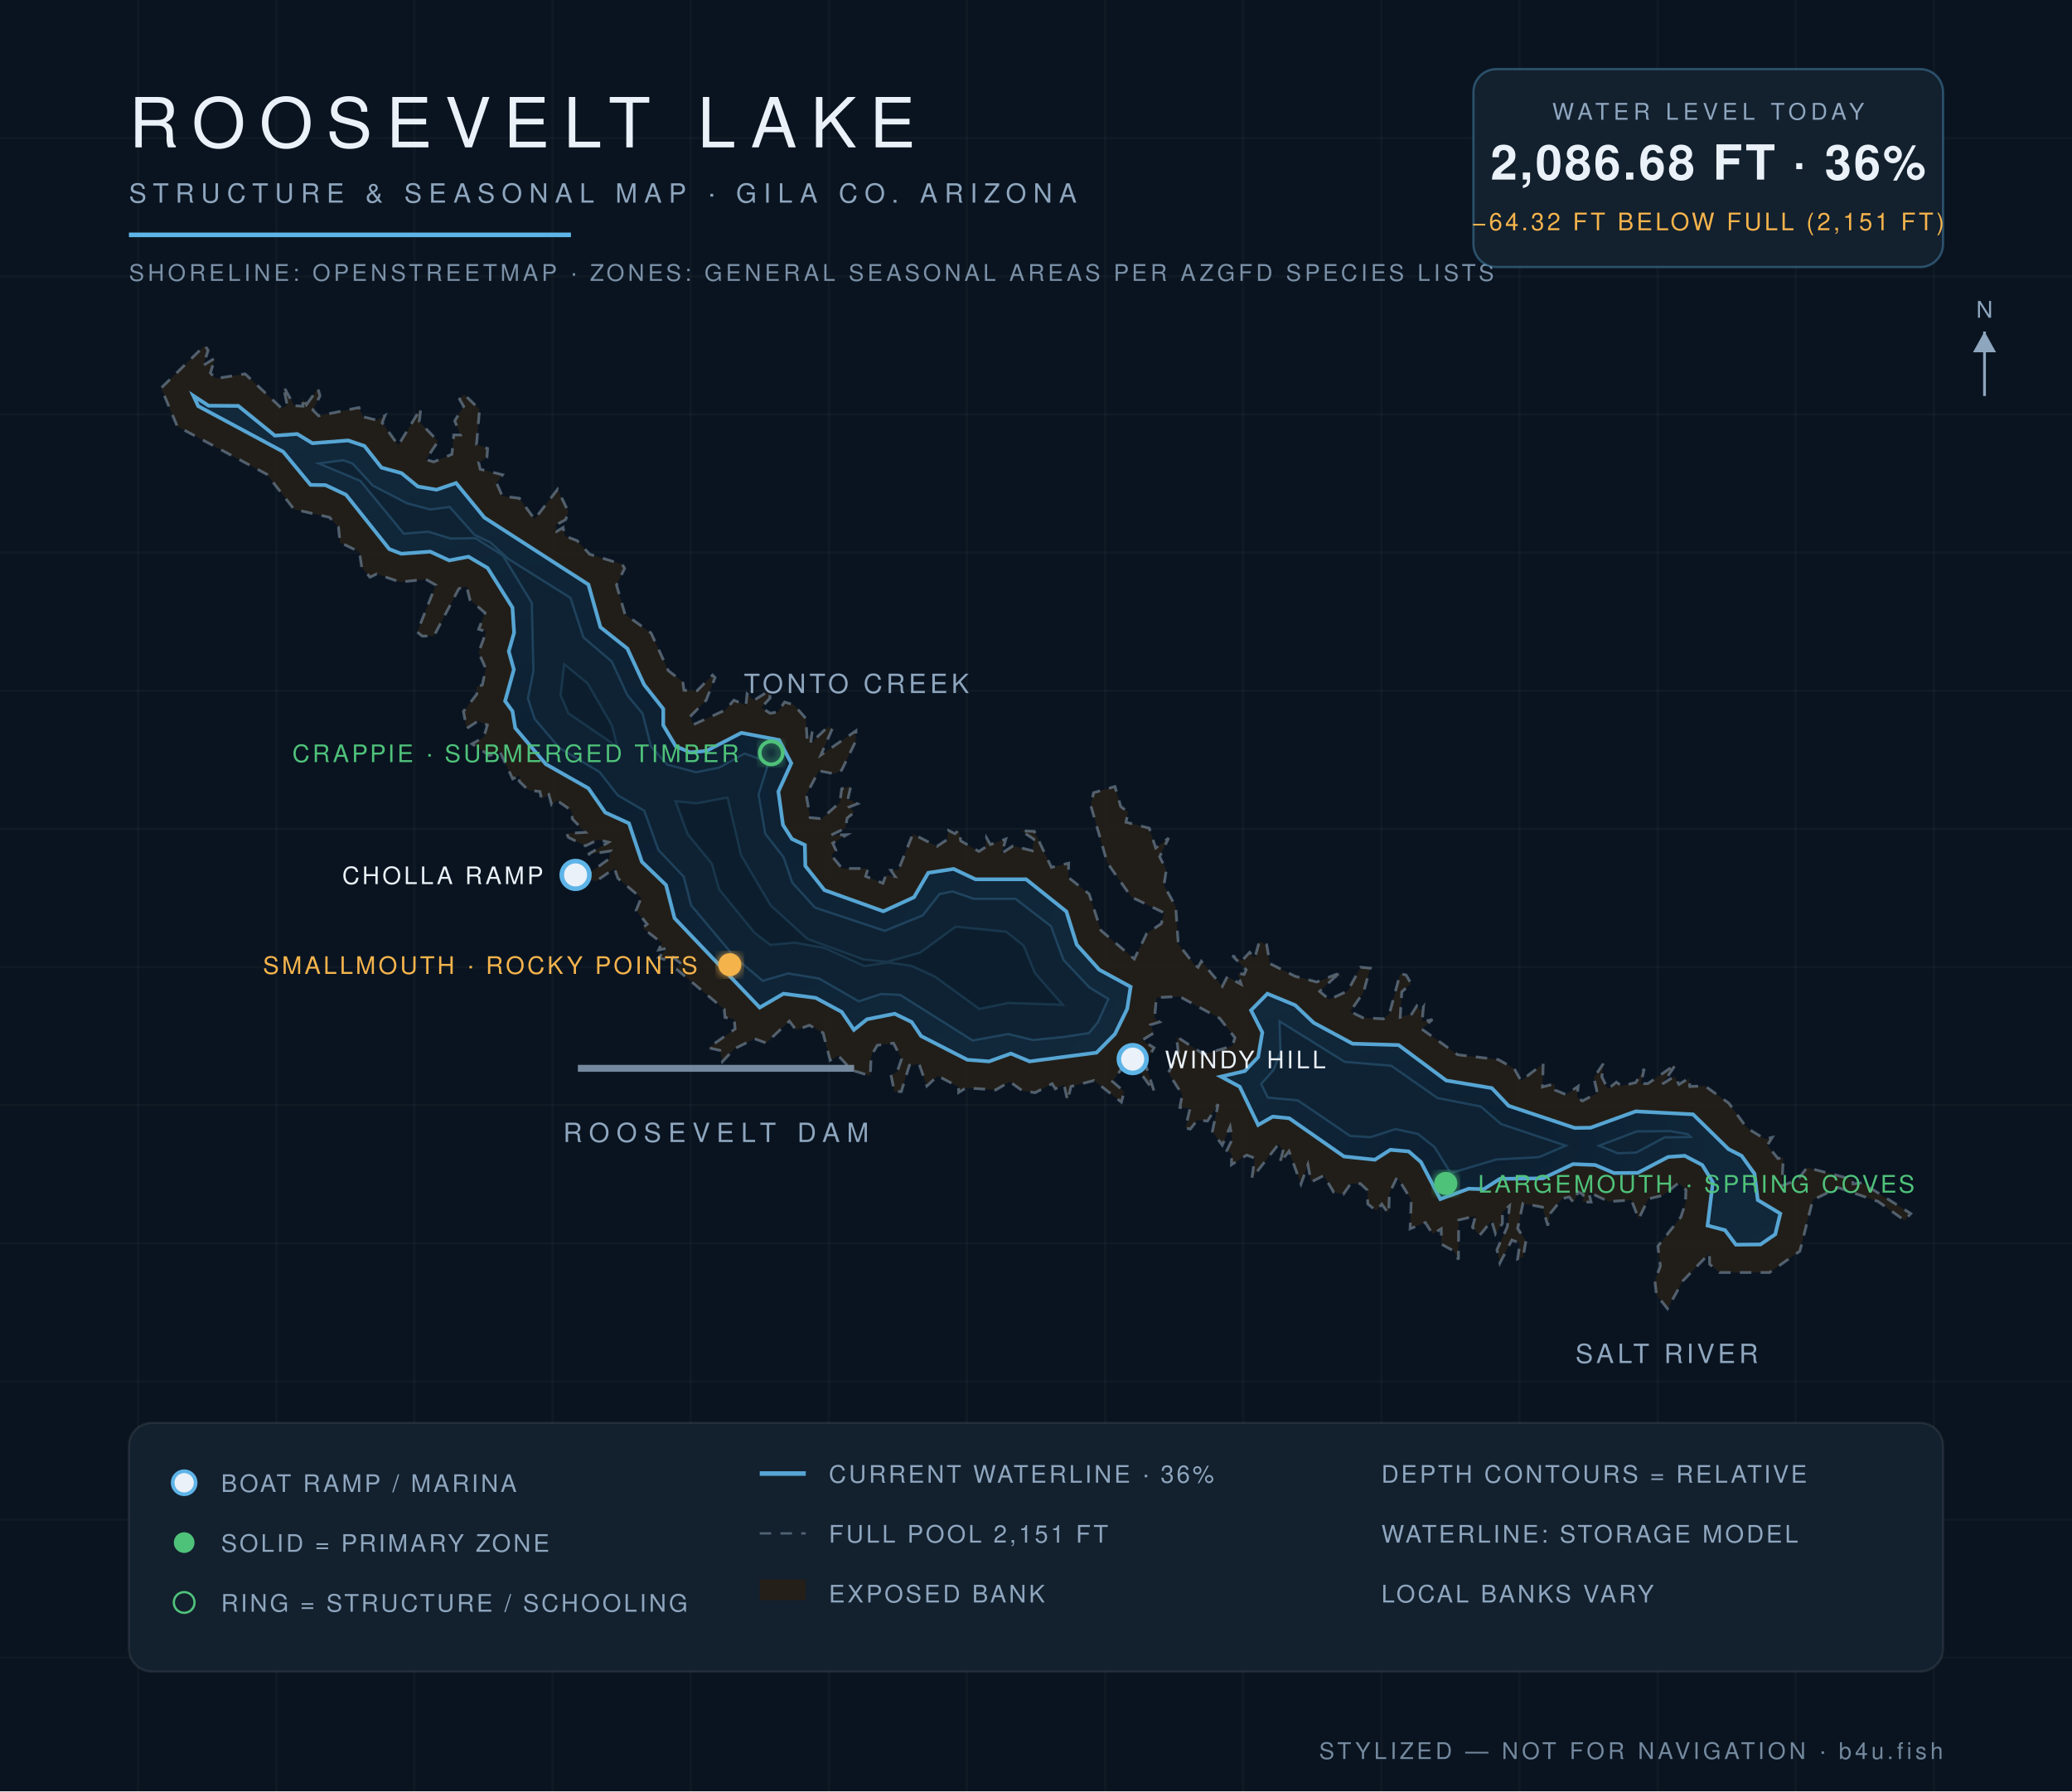
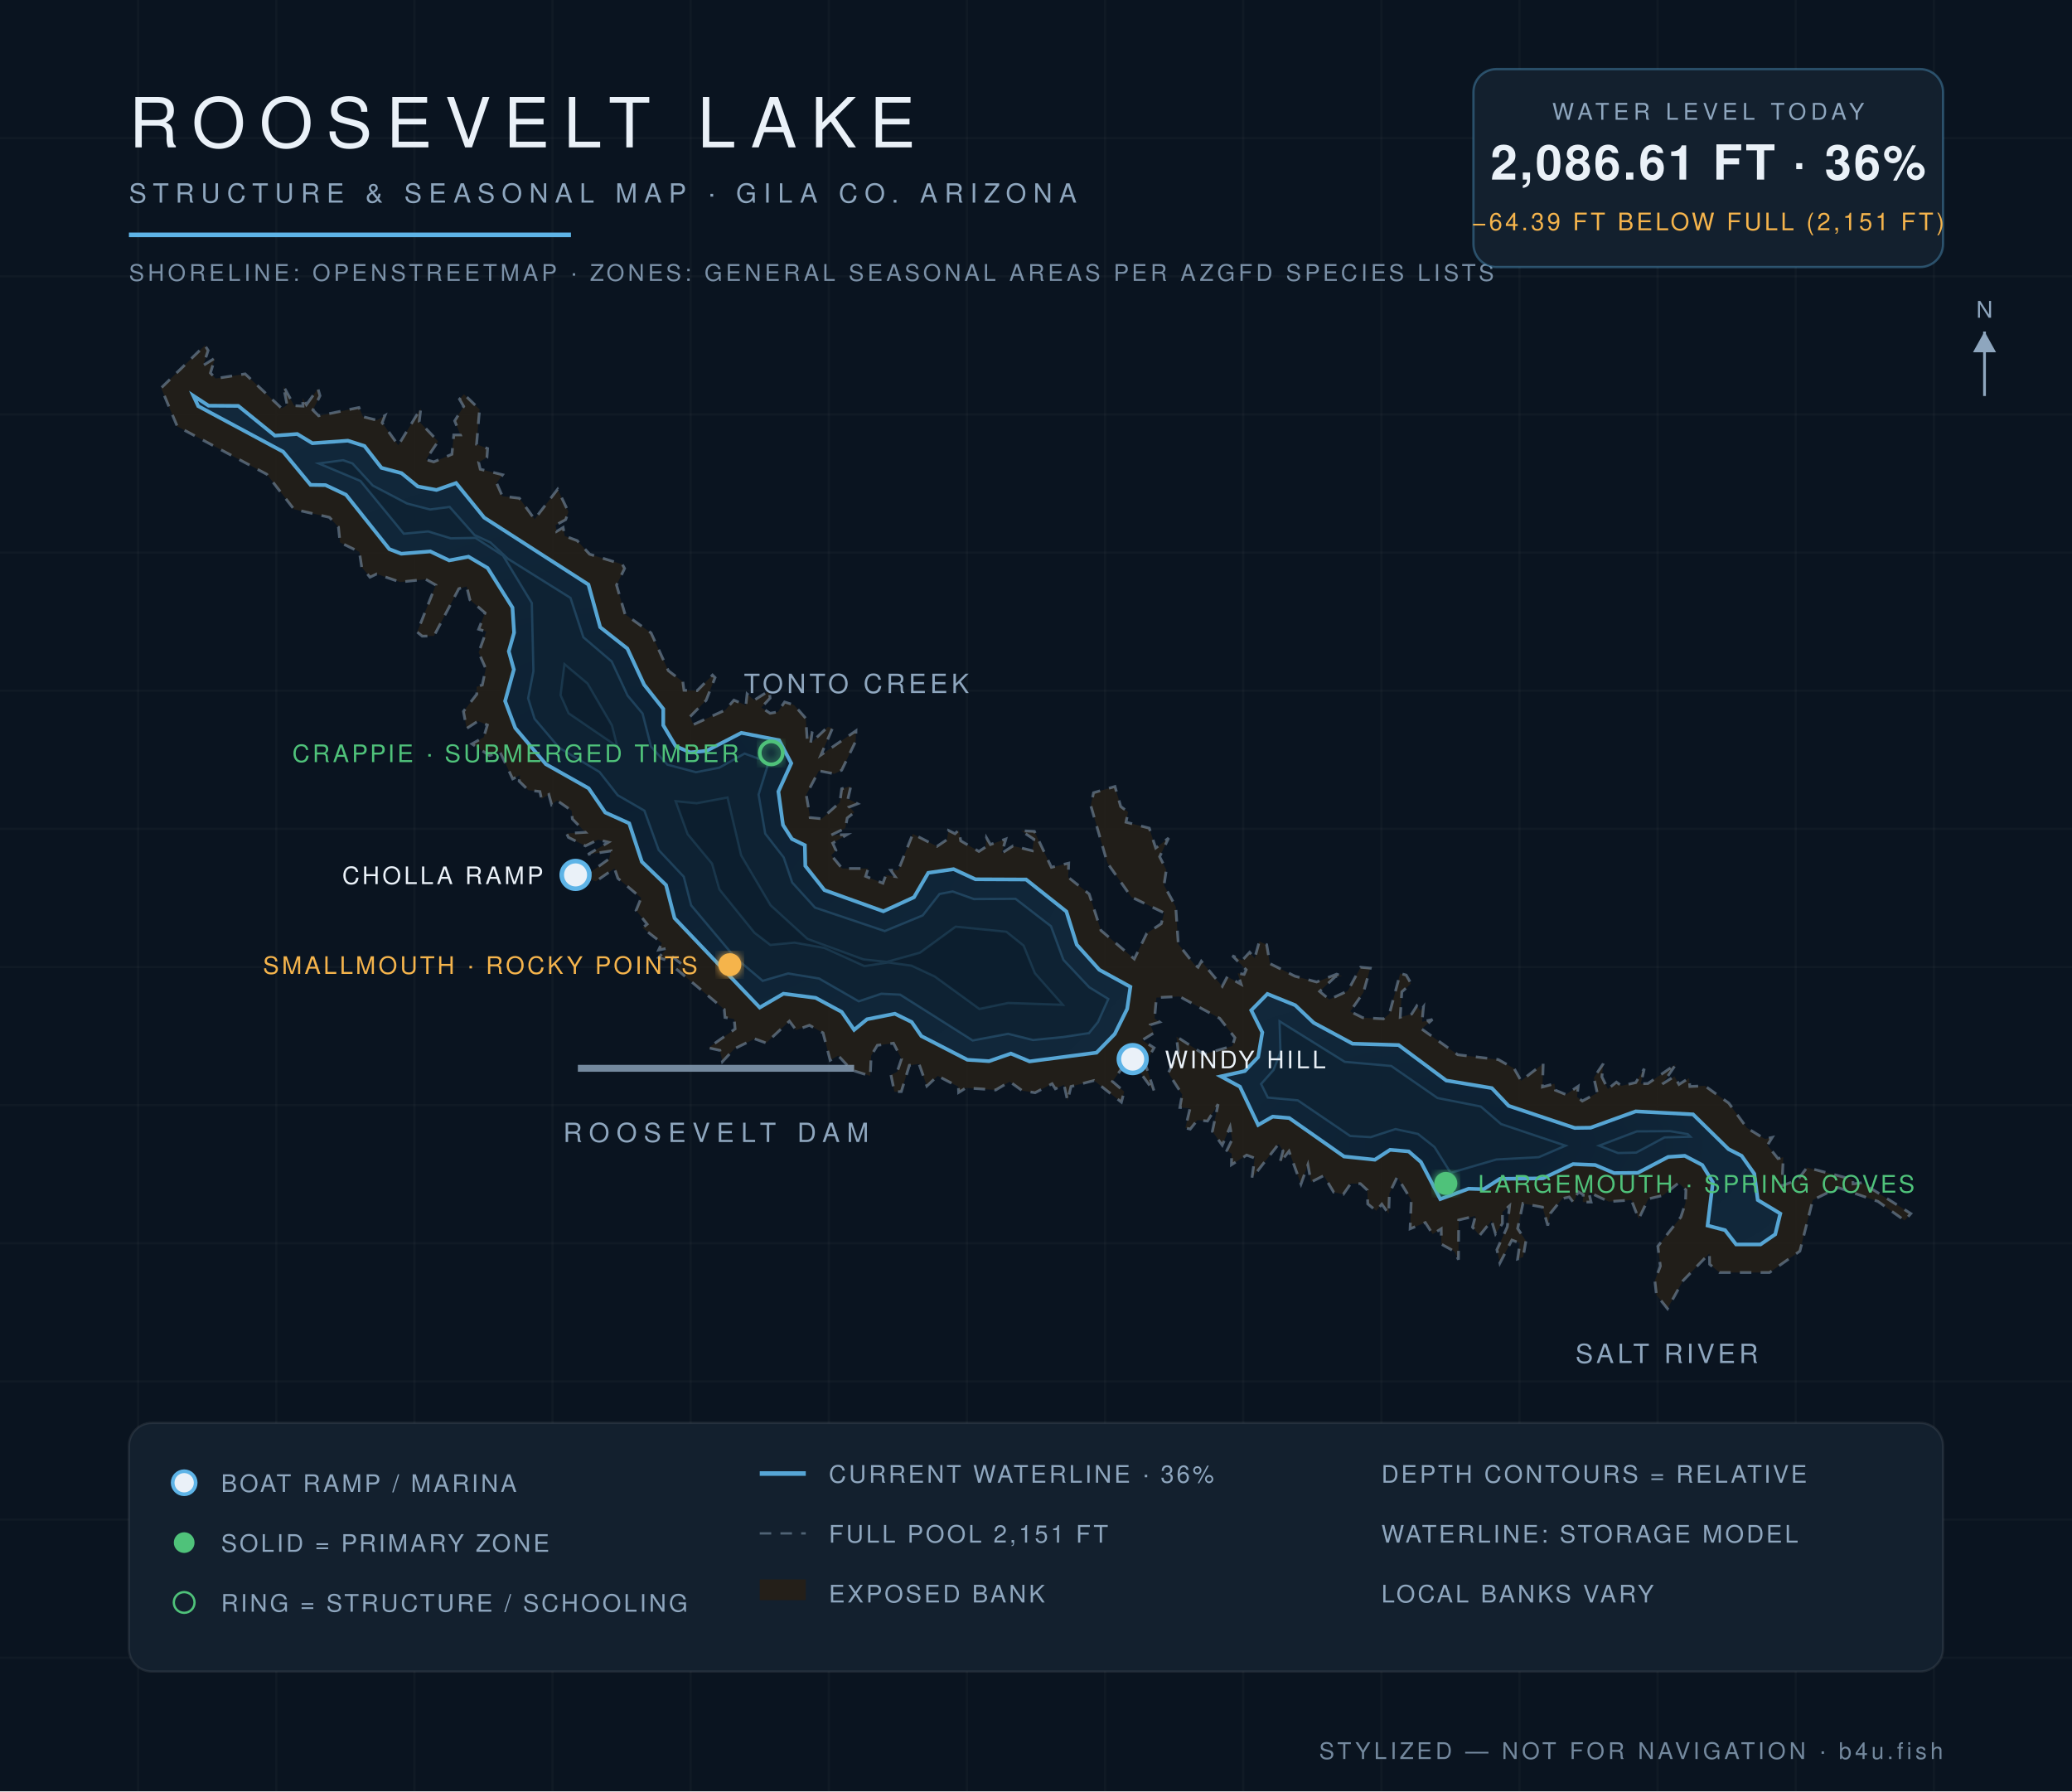
<svg xmlns="http://www.w3.org/2000/svg" viewBox="0 0 900 778" font-family="Helvetica,Arial,sans-serif">
  <defs>
    <radialGradient id="wg" cx="45%" cy="60%" r="80%">
      <stop offset="0%" stop-color="#0c1f31" />
      <stop offset="55%" stop-color="#102639" />
      <stop offset="100%" stop-color="#13293c" />
    </radialGradient>
    <filter id="glow">
      <feGaussianBlur stdDeviation="2.2" result="b" />
      <feMerge>
        <feMergeNode in="b" />
        <feMergeNode in="SourceGraphic" />
      </feMerge>
    </filter>
  </defs>
  <rect width="900" height="778" fill="#0a1420" />
  <g stroke="#ffffff" stroke-opacity="0.025">
    <line x1="60" y1="0" x2="60" y2="778" />
    <line x1="120" y1="0" x2="120" y2="778" />
    <line x1="180" y1="0" x2="180" y2="778" />
    <line x1="240" y1="0" x2="240" y2="778" />
    <line x1="300" y1="0" x2="300" y2="778" />
    <line x1="360" y1="0" x2="360" y2="778" />
    <line x1="420" y1="0" x2="420" y2="778" />
    <line x1="480" y1="0" x2="480" y2="778" />
    <line x1="540" y1="0" x2="540" y2="778" />
    <line x1="600" y1="0" x2="600" y2="778" />
    <line x1="660" y1="0" x2="660" y2="778" />
    <line x1="720" y1="0" x2="720" y2="778" />
    <line x1="780" y1="0" x2="780" y2="778" />
    <line x1="840" y1="0" x2="840" y2="778" />
    <line x1="0" y1="60" x2="900" y2="60" />
    <line x1="0" y1="120" x2="900" y2="120" />
    <line x1="0" y1="180" x2="900" y2="180" />
    <line x1="0" y1="240" x2="900" y2="240" />
    <line x1="0" y1="300" x2="900" y2="300" />
    <line x1="0" y1="360" x2="900" y2="360" />
    <line x1="0" y1="420" x2="900" y2="420" />
    <line x1="0" y1="480" x2="900" y2="480" />
    <line x1="0" y1="540" x2="900" y2="540" />
    <line x1="0" y1="600" x2="900" y2="600" />
    <line x1="0" y1="660" x2="900" y2="660" />
    <line x1="0" y1="720" x2="900" y2="720" />
  </g>
  <path d="M 133.1,175.8 L 138.1,168.8 L 139.0,171.9 L 135.9,178.1 L 138.4,180.6 L 155.9,177.0 L 157.7,181.0 L 163.7,182.5 L 167.2,180.5 L 166.0,183.6 L 173.0,193.4 L 182.8,177.3 L 182.1,183.1 L 190.3,191.7 L 185.0,199.6 L 188.4,200.6 L 196.3,197.3 L 197.1,188.9 L 200.0,188.9 L 197.5,182.8 L 201.4,176.5 L 199.6,173.4 L 201.5,171.2 L 208.3,177.8 L 207.0,193.0 L 211.8,194.8 L 211.5,198.7 L 207.9,200.8 L 208.6,203.8 L 218.3,206.2 L 215.7,209.8 L 218.2,215.5 L 225.6,216.4 L 232.2,225.5 L 242.2,212.5 L 246.9,222.3 L 245.7,225.7 L 241.3,228.1 L 241.8,230.8 L 244.6,229.1 L 245.3,232.8 L 250.7,234.8 L 256.1,240.7 L 270.3,245.1 L 271.3,246.9 L 267.8,254.1 L 271.5,266.8 L 282.8,274.9 L 290.3,291.3 L 296.6,296.1 L 297.1,299.8 L 302.8,300.0 L 309.5,293.2 L 310.6,294.3 L 306.7,304.2 L 299.7,311.3 L 301.2,314.7 L 315.0,308.4 L 318.8,304.1 L 324.0,306.3 L 324.5,301.4 L 327.6,304.1 L 334.1,300.0 L 334.5,303.2 L 330.7,307.3 L 334.5,309.8 L 337.9,309.2 L 340.8,304.9 L 344.9,306.2 L 350.0,312.0 L 350.6,321.1 L 352.8,317.8 L 352.1,322.8 L 359.6,315.7 L 361.6,316.3 L 356.6,327.9 L 371.8,317.4 L 371.7,321.9 L 365.6,334.5 L 362.5,336.1 L 355.7,334.8 L 350.2,345.2 L 351.9,355.1 L 356.9,355.6 L 364.8,348.5 L 365.6,342.6 L 369.6,341.4 L 368.3,347.0 L 372.5,349.1 L 368.9,350.5 L 371.1,352.8 L 368.0,355.3 L 367.2,359.7 L 361.0,362.7 L 367.9,362.5 L 361.7,366.2 L 363.1,369.3 L 361.1,371.5 L 365.8,377.2 L 377.1,377.2 L 376.0,380.6 L 383.5,383.6 L 384.8,380.1 L 388.8,380.7 L 386.9,378.0 L 390.2,377.9 L 396.5,362.2 L 407.0,367.6 L 411.3,364.7 L 412.0,360.7 L 414.8,362.1 L 416.5,360.5 L 417.3,365.2 L 425.2,369.8 L 428.1,367.9 L 428.5,363.9 L 430.2,366.8 L 436.9,364.4 L 435.1,370.6 L 440.0,367.4 L 448.4,369.5 L 449.1,364.5 L 443.5,360.8 L 449.3,361.1 L 456.7,376.7 L 464.2,374.9 L 464.0,381.0 L 473.1,388.3 L 478.2,404.1 L 492.7,416.5 L 498.1,405.4 L 504.4,401.2 L 505.7,396.5 L 491.4,389.6 L 481.0,374.8 L 473.8,349.9 L 475.0,344.3 L 484.3,341.6 L 486.8,350.3 L 490.0,352.7 L 489.1,357.1 L 499.2,359.7 L 502.0,368.3 L 507.6,364.0 L 503.7,372.1 L 506.6,377.8 L 505.6,384.5 L 510.7,393.8 L 511.8,410.0 L 518.6,418.7 L 520.4,420.1 L 521.8,417.5 L 530.9,428.4 L 533.1,424.2 L 539.1,427.5 L 537.6,422.7 L 540.4,423.2 L 541.3,421.2 L 535.3,415.1 L 539.6,417.1 L 542.8,413.6 L 545.0,416.2 L 547.0,408.9 L 550.2,410.3 L 551.6,418.5 L 562.5,424.0 L 571.9,426.5 L 580.6,423.1 L 583.1,424.1 L 580.1,424.1 L 573.2,430.6 L 577.4,434.1 L 585.4,430.4 L 591.0,420.1 L 595.2,420.5 L 592.2,431.1 L 586.5,439.3 L 591.9,442.0 L 600.9,442.5 L 603.5,440.3 L 608.2,422.8 L 610.8,423.5 L 612.9,427.2 L 608.9,430.8 L 608.2,441.8 L 613.2,440.4 L 615.4,436.9 L 617.0,439.0 L 618.3,437.3 L 617.7,443.8 L 622.2,442.8 L 617.5,446.9 L 633.2,458.1 L 650.8,460.2 L 657.7,464.1 L 660.7,469.4 L 670.3,462.0 L 670.0,472.1 L 675.2,470.7 L 675.6,473.5 L 680.2,475.4 L 685.5,471.8 L 685.0,476.4 L 687.3,478.2 L 693.8,474.7 L 692.3,468.1 L 696.4,462.0 L 695.8,467.7 L 698.4,473.0 L 702.1,470.0 L 704.3,471.6 L 710.5,470.2 L 714.2,464.2 L 712.7,470.7 L 715.8,470.6 L 728.0,462.2 L 722.1,470.8 L 727.3,467.5 L 729.3,471.0 L 733.7,468.2 L 734.0,471.9 L 740.5,471.6 L 750.9,479.1 L 758.8,489.9 L 766.6,494.7 L 769.8,494.0 L 767.7,497.4 L 772.3,503.2 L 774.6,502.6 L 774.0,515.0 L 780.8,512.5 L 784.9,507.1 L 804.8,512.3 L 804.9,514.2 L 808.8,513.7 L 830.0,527.1 L 827.3,530.1 L 815.7,521.8 L 798.4,515.8 L 787.4,521.2 L 781.8,543.4 L 768.6,552.7 L 746.9,552.7 L 742.6,549.1 L 742.5,544.4 L 731.0,556.3 L 724.3,568.4 L 719.5,562.4 L 718.8,556.2 L 721.2,549.9 L 720.1,541.3 L 730.1,528.6 L 732.1,522.5 L 732.3,516.8 L 729.1,513.8 L 722.3,519.2 L 716.0,520.7 L 711.8,529.4 L 708.6,521.2 L 698.8,521.9 L 690.1,517.8 L 691.1,522.1 L 687.5,522.1 L 687.7,518.9 L 685.5,517.6 L 683.5,522.3 L 681.6,519.9 L 678.6,520.6 L 673.5,526.9 L 672.3,532.3 L 670.0,524.3 L 661.5,522.7 L 659.2,533.6 L 662.8,538.9 L 661.6,546.0 L 659.2,546.8 L 660.2,539.9 L 656.7,538.6 L 651.5,548.6 L 650.2,542.8 L 654.7,532.9 L 655.7,523.7 L 652.6,526.4 L 652.6,531.4 L 649.6,535.9 L 647.9,530.2 L 642.7,536.6 L 639.6,533.0 L 640.9,528.1 L 633.6,529.9 L 633.5,547.1 L 631.7,543.5 L 626.1,540.4 L 626.0,533.7 L 622.3,536.0 L 619.1,531.0 L 612.5,533.7 L 613.0,521.2 L 606.9,511.2 L 603.5,518.3 L 603.2,527.2 L 600.2,523.0 L 597.8,525.9 L 594.1,522.9 L 593.9,516.9 L 590.9,514.1 L 586.7,514.1 L 583.5,518.7 L 579.3,517.8 L 575.0,510.6 L 569.5,513.4 L 568.1,505.9 L 565.1,514.3 L 559.9,500.0 L 555.9,505.1 L 557.3,499.9 L 555.4,496.9 L 543.8,511.7 L 545.0,503.0 L 541.5,501.7 L 534.9,505.9 L 535.0,501.1 L 532.9,499.7 L 535.2,494.9 L 534.3,489.4 L 530.9,497.4 L 526.6,491.4 L 529.1,479.6 L 524.5,486.9 L 520.1,486.5 L 517.0,490.4 L 514.9,489.9 L 516.9,481.4 L 512.5,481.0 L 513.5,475.4 L 507.5,466.0 L 511.8,457.1 L 511.0,450.2 L 522.9,457.9 L 535.3,454.3 L 536.4,450.7 L 529.8,442.3 L 512.3,432.8 L 502.3,433.3 L 501.5,442.3 L 503.7,443.9 L 499.7,445.1 L 501.1,448.7 L 496.1,451.8 L 501.3,455.1 L 497.4,461.8 L 501.4,474.2 L 490.6,459.5 L 483.2,469.7 L 488.3,474.1 L 487.1,478.7 L 475.2,469.3 L 465.2,471.9 L 463.7,478.1 L 462.2,471.2 L 458.4,472.9 L 457.0,470.7 L 449.6,474.6 L 444.0,473.7 L 438.6,469.8 L 432.5,473.4 L 419.6,472.5 L 416.4,474.5 L 416.3,472.0 L 407.3,467.3 L 402.6,471.7 L 399.2,462.1 L 395.0,462.7 L 391.5,474.1 L 388.5,474.2 L 387.0,466.9 L 389.7,465.5 L 391.6,459.9 L 388.1,453.1 L 381.1,454.0 L 378.4,458.5 L 378.0,467.3 L 370.0,464.8 L 364.1,458.5 L 360.6,460.5 L 357.5,448.6 L 351.6,445.3 L 345.8,447.4 L 342.9,443.5 L 332.8,453.0 L 327.8,451.2 L 319.0,455.5 L 313.8,461.1 L 312.7,456.2 L 307.7,455.1 L 319.3,446.9 L 318.9,442.6 L 314.9,441.9 L 314.6,438.4 L 293.2,420.4 L 295.9,418.6 L 291.5,415.1 L 289.7,417.1 L 286.1,415.9 L 289.7,411.9 L 286.1,412.6 L 287.5,409.6 L 279.1,403.0 L 281.1,401.4 L 276.3,395.4 L 278.5,390.0 L 268.4,381.5 L 266.9,377.2 L 258.8,382.8 L 250.1,380.0 L 255.0,379.9 L 264.6,373.0 L 265.3,369.6 L 255.4,371.1 L 264.3,365.8 L 259.8,364.7 L 254.3,367.4 L 246.9,363.7 L 246.1,362.0 L 254.3,361.5 L 248.6,355.7 L 248.3,352.1 L 242.0,347.7 L 239.6,349.5 L 238.4,345.1 L 235.2,347.0 L 234.5,343.8 L 229.5,343.2 L 225.5,339.3 L 225.9,336.7 L 222.7,338.3 L 217.1,326.4 L 212.7,328.2 L 205.0,323.1 L 210.1,320.2 L 211.7,314.9 L 207.6,313.2 L 202.7,316.4 L 201.3,309.0 L 207.1,301.5 L 207.0,298.3 L 209.5,297.5 L 211.0,290.4 L 207.9,283.4 L 211.2,274.3 L 207.9,273.3 L 210.7,266.2 L 204.1,260.5 L 202.7,254.7 L 199.3,255.7 L 188.5,276.2 L 183.4,276.3 L 181.2,274.5 L 189.3,254.1 L 184.9,251.6 L 173.8,252.8 L 163.6,249.3 L 160.7,250.7 L 157.1,246.3 L 156.1,239.7 L 147.7,235.6 L 147.0,228.9 L 143.1,224.7 L 127.7,221.2 L 115.9,206.0 L 77.0,185.2 L 70.0,168.5 L 89.0,150.0 L 90.4,152.2 L 88.3,158.7 L 93.4,155.5 L 91.4,162.0 L 93.7,164.4 L 106.5,162.4 L 122.4,177.4 L 124.7,175.9 L 123.1,167.7 L 127.8,176.2 L 131.6,176.4 L 131.4,172.8 L 133.1,175.8 Z" fill="#241f19" fill-opacity="0.9" stroke="#8ea6be" stroke-opacity="0.5" stroke-width="1.2" stroke-dasharray="5 4" />
-   <path d="M 84.0,171.9 L 90.6,176.2 L 103.5,176.3 L 119.4,189.2 L 129.1,188.5 L 135.7,192.5 L 151.2,191.3 L 158.3,193.7 L 165.7,203.1 L 174.4,205.5 L 181.5,211.3 L 189.6,212.7 L 198.1,209.8 L 210.4,224.8 L 255.6,253.9 L 260.8,272.4 L 272.5,281.7 L 279.8,297.4 L 288.1,307.9 L 288.1,315.0 L 293.5,324.1 L 299.8,326.8 L 306.9,326.1 L 322.0,318.3 L 338.4,321.4 L 343.7,331.5 L 338.1,343.8 L 340.1,358.3 L 344.0,364.4 L 349.6,367.0 L 349.8,376.1 L 358.1,386.6 L 383.7,395.8 L 397.0,389.7 L 403.2,379.1 L 414.2,377.4 L 423.7,381.9 L 445.7,381.9 L 463.2,395.9 L 467.7,410.3 L 477.5,421.2 L 491.1,428.6 L 489.6,438.2 L 484.3,449.1 L 476.3,457.2 L 447.2,461.0 L 439.1,457.6 L 429.6,461.0 L 420.2,460.3 L 400.1,450.0 L 396.0,443.9 L 388.6,440.3 L 376.6,442.7 L 370.9,447.3 L 365.6,439.5 L 354.3,433.4 L 340.3,431.6 L 330.0,437.6 L 293.0,398.8 L 289.3,384.4 L 278.8,374.3 L 273.2,357.6 L 262.9,352.9 L 255.6,342.4 L 237.1,331.9 L 223.8,316.2 L 222.6,308.9 L 219.4,304.5 L 223.2,290.8 L 221.0,282.9 L 223.3,274.8 L 222.6,263.9 L 211.8,246.7 L 203.5,241.8 L 195.1,243.4 L 186.9,239.6 L 174.3,240.5 L 169.1,238.5 L 150.3,214.9 L 141.4,210.7 L 134.9,210.6 L 123.0,196.2 L 86.1,176.4 L 84.0,171.9 Z" fill="url(#wg)" stroke="#5eb4e7" stroke-opacity="0.9" stroke-width="1.6" />
-   <path d="M 543.4,438.8 L 550.5,431.6 L 562.6,436.6 L 570.6,444.2 L 587.5,453.3 L 607.5,453.9 L 628.2,469.3 L 648.0,472.6 L 655.3,480.3 L 684.0,489.9 L 690.9,489.8 L 710.5,482.7 L 735.4,484.0 L 750.8,499.1 L 756.5,502.0 L 762.1,509.8 L 763.5,521.2 L 773.3,527.1 L 771.1,536.1 L 764.7,540.5 L 754.0,540.6 L 749.3,534.3 L 741.7,532.3 L 744.0,513.5 L 739.4,506.0 L 731.8,502.0 L 724.6,502.5 L 711.4,509.4 L 701.1,509.5 L 692.9,506.0 L 683.3,505.6 L 670.2,511.8 L 651.5,512.0 L 644.5,516.5 L 637.9,516.3 L 625.6,520.8 L 617.2,504.7 L 611.9,500.1 L 603.9,499.4 L 597.2,503.7 L 583.8,502.3 L 560.0,485.7 L 552.8,485.0 L 546.5,488.6 L 538.5,472.0 L 530.3,467.6 L 540.7,465.2 L 546.5,459.1 L 548.3,448.4 L 543.4,438.8 Z" fill="url(#wg)" stroke="#5eb4e7" stroke-opacity="0.9" stroke-width="1.6" />
-   <path d="M 547.8,470.8 L 553.2,464.7 L 556.2,456.9 L 555.8,443.6 L 584.1,461.2 L 604.3,462.9 L 624.4,476.9 L 643.2,480.6 L 652.0,488.2 L 680.1,497.6 L 668.4,502.6 L 650.0,503.6 L 630.1,509.5 L 623.1,498.2 L 615.9,492.5 L 606.1,490.4 L 595.4,493.9 L 586.5,493.4 L 563.7,477.9 L 550.7,476.7 L 547.8,470.8 Z" fill="#0e2233" stroke="#5eb4e7" stroke-opacity="0.22" stroke-width="1" />
-   <path d="M 694.6,497.6 L 711.0,491.4 L 725.4,491.3 L 733.1,492.6 L 734.3,493.8 L 723.0,494.0 L 710.7,500.6 L 702.7,500.9 L 694.6,497.6 Z" fill="#0e2233" stroke="#5eb4e7" stroke-opacity="0.22" stroke-width="1" />
-   <path d="M 138.5,201.3 L 149.0,199.9 L 153.1,201.3 L 161.9,210.9 L 176.8,218.6 L 186.9,221.3 L 195.3,220.2 L 206.1,232.3 L 213.0,235.6 L 220.7,242.7 L 247.8,259.7 L 253.4,276.8 L 265.7,287.3 L 272.6,302.1 L 279.1,309.9 L 282.8,324.3 L 289.9,332.1 L 302.3,335.4 L 312.4,333.4 L 323.4,327.3 L 332.0,330.3 L 333.4,332.6 L 329.5,345.1 L 332.4,362.1 L 340.4,372.4 L 344.1,383.3 L 354.0,394.2 L 384.3,404.3 L 400.8,397.6 L 408.1,388.3 L 413.8,387.2 L 423.0,390.4 L 441.1,390.4 L 456.5,402.3 L 461.9,416.9 L 473.1,428.8 L 481.4,433.9 L 476.9,443.9 L 473.0,448.7 L 461.8,450.4 L 448.7,451.7 L 437.9,449.1 L 422.5,451.9 L 391.0,432.1 L 382.8,431.7 L 373.0,434.9 L 355.8,425.0 L 342.3,422.8 L 331.3,426.0 L 319.2,415.8 L 300.2,393.2 L 297.0,380.8 L 286.0,369.2 L 279.8,352.1 L 268.3,345.4 L 260.4,335.3 L 242.9,324.8 L 232.2,312.2 L 229.3,303.3 L 231.7,291.5 L 231.0,261.9 L 218.5,241.3 L 206.5,233.7 L 195.8,233.9 L 186.0,230.9 L 175.4,231.8 L 156.6,208.9 L 138.5,201.3 Z" fill="#0e2233" stroke="#5eb4e7" stroke-opacity="0.22" stroke-width="1" />
-   <path d="M 245.1,288.5 L 255.3,296.9 L 265.8,315.1 L 268.1,324.3 L 246.9,309.8 L 243.5,301.9 L 245.1,288.5 Z" fill="#0c1e2e" stroke="#5eb4e7" stroke-opacity="0.15" stroke-width="1" />
-   <path d="M 293.4,348.0 L 302.6,348.9 L 316.0,346.4 L 321.9,371.5 L 334.7,393.2 L 350.7,407.8 L 375.0,416.7 L 385.2,417.8 L 399.6,413.8 L 415.1,402.5 L 437.1,404.7 L 444.6,410.7 L 449.5,422.6 L 461.6,436.4 L 437.9,435.6 L 425.4,438.2 L 406.0,424.1 L 395.9,419.5 L 385.8,418.0 L 375.5,419.6 L 358.1,411.7 L 345.1,409.4 L 334.6,410.4 L 327.7,405.1 L 312.4,386.3 L 309.2,375.1 L 298.7,362.3 L 293.4,348.0 Z" fill="#0c1e2e" stroke="#5eb4e7" stroke-opacity="0.15" stroke-width="1" />
+   <path d="M 84.0,171.9 L 90.6,176.2 L 103.5,176.3 L 119.4,189.2 L 129.1,188.5 L 135.7,192.5 L 151.1,191.4 L 158.3,193.7 L 165.7,203.2 L 174.4,205.5 L 181.5,211.3 L 189.6,212.8 L 198.1,209.8 L 210.3,224.8 L 255.6,253.9 L 260.7,272.4 L 272.5,281.7 L 279.8,297.4 L 288.1,307.9 L 288.1,315.0 L 293.5,324.1 L 299.8,326.8 L 306.9,326.1 L 322.0,318.3 L 338.4,321.5 L 343.7,331.5 L 338.1,343.8 L 340.1,358.3 L 344.0,364.4 L 349.6,367.1 L 349.8,376.1 L 358.1,386.6 L 383.7,395.8 L 397.0,389.7 L 403.2,379.1 L 414.2,377.5 L 423.7,381.9 L 445.7,382.0 L 463.2,395.9 L 467.7,410.3 L 477.5,421.2 L 491.0,428.6 L 489.6,438.2 L 484.2,449.1 L 476.3,457.2 L 447.2,461.0 L 439.1,457.6 L 429.6,460.9 L 420.2,460.3 L 400.2,450.0 L 396.0,443.9 L 388.7,440.3 L 376.6,442.7 L 371.0,447.3 L 365.6,439.5 L 354.3,433.4 L 340.3,431.6 L 330.0,437.6 L 293.0,398.8 L 289.3,384.4 L 278.8,374.3 L 273.3,357.6 L 262.9,352.9 L 255.7,342.4 L 237.1,331.9 L 223.8,316.2 L 219.4,304.5 L 223.2,290.8 L 221.0,282.9 L 223.3,274.8 L 222.6,263.9 L 211.8,246.7 L 203.5,241.8 L 195.1,243.4 L 186.9,239.5 L 174.3,240.5 L 169.1,238.5 L 150.3,214.9 L 141.4,210.7 L 134.9,210.6 L 123.0,196.2 L 86.1,176.4 L 84.0,171.9 Z" fill="url(#wg)" stroke="#5eb4e7" stroke-opacity="0.9" stroke-width="1.6" />
+   <path d="M 543.5,438.8 L 550.5,431.7 L 562.6,436.6 L 570.6,444.2 L 587.5,453.3 L 607.5,453.9 L 628.2,469.3 L 648.0,472.6 L 655.3,480.3 L 684.0,489.9 L 690.9,489.8 L 710.5,482.7 L 735.4,484.0 L 750.8,499.1 L 756.5,502.0 L 762.0,509.8 L 763.5,521.2 L 773.3,527.1 L 771.1,536.1 L 764.7,540.5 L 754.1,540.5 L 749.3,534.3 L 741.7,532.3 L 744.0,513.5 L 739.4,506.0 L 731.8,502.0 L 724.6,502.5 L 711.4,509.4 L 701.1,509.5 L 692.9,506.0 L 683.3,505.6 L 670.2,511.8 L 651.5,512.0 L 644.5,516.5 L 637.9,516.3 L 625.6,520.8 L 617.2,504.7 L 611.9,500.1 L 603.8,499.4 L 597.2,503.7 L 583.8,502.3 L 560.0,485.6 L 552.8,485.0 L 546.5,488.6 L 538.6,472.0 L 530.3,467.5 L 540.7,465.2 L 546.5,459.1 L 548.3,448.4 L 543.5,438.8 Z" fill="url(#wg)" stroke="#5eb4e7" stroke-opacity="0.9" stroke-width="1.6" />
+   <path d="M 547.8,470.8 L 553.2,464.7 L 556.2,456.9 L 555.8,443.6 L 584.1,461.2 L 604.3,463.0 L 624.4,476.9 L 643.2,480.6 L 652.0,488.2 L 680.0,497.6 L 668.4,502.6 L 650.0,503.6 L 630.1,509.4 L 623.1,498.2 L 615.9,492.5 L 606.1,490.4 L 595.4,493.9 L 586.5,493.4 L 563.7,477.9 L 550.7,476.7 L 547.8,470.8 Z" fill="#0e2233" stroke="#5eb4e7" stroke-opacity="0.22" stroke-width="1" />
+   <path d="M 694.6,497.6 L 711.0,491.4 L 725.4,491.3 L 733.1,492.6 L 734.2,493.7 L 723.0,494.0 L 710.7,500.6 L 702.8,500.8 L 694.6,497.6 Z" fill="#0e2233" stroke="#5eb4e7" stroke-opacity="0.22" stroke-width="1" />
+   <path d="M 138.5,201.3 L 149.0,199.9 L 153.1,201.3 L 161.9,210.9 L 176.8,218.7 L 186.8,221.3 L 195.3,220.2 L 206.1,232.4 L 213.0,235.6 L 220.6,242.7 L 247.8,259.7 L 253.4,276.8 L 265.7,287.3 L 272.6,302.1 L 279.1,309.9 L 282.8,324.3 L 289.9,332.1 L 302.3,335.4 L 312.5,333.4 L 323.4,327.3 L 332.0,330.4 L 333.4,332.6 L 329.5,345.1 L 332.4,362.1 L 340.4,372.4 L 344.1,383.3 L 354.0,394.2 L 384.3,404.4 L 400.8,397.6 L 408.1,388.3 L 413.8,387.2 L 423.0,390.5 L 441.1,390.4 L 456.5,402.3 L 461.9,416.9 L 473.1,428.8 L 481.4,433.9 L 476.9,443.9 L 473.0,448.7 L 461.8,450.4 L 448.7,451.7 L 437.9,449.0 L 422.5,451.9 L 391.0,432.0 L 382.8,431.6 L 373.0,434.9 L 355.8,425.0 L 342.3,422.8 L 331.3,426.0 L 319.2,415.8 L 300.2,393.2 L 297.0,380.8 L 286.1,369.2 L 279.9,352.1 L 268.3,345.4 L 260.4,335.3 L 242.9,324.8 L 232.2,312.2 L 229.4,303.3 L 231.7,291.5 L 231.0,261.9 L 218.5,241.3 L 206.5,233.6 L 195.8,233.8 L 186.0,230.8 L 175.4,231.8 L 156.6,208.9 L 138.5,201.3 Z" fill="#0e2233" stroke="#5eb4e7" stroke-opacity="0.22" stroke-width="1" />
+   <path d="M 245.2,288.5 L 255.2,296.9 L 265.8,315.1 L 268.1,324.2 L 247.0,309.8 L 243.5,301.9 L 245.2,288.5 Z" fill="#0c1e2e" stroke="#5eb4e7" stroke-opacity="0.15" stroke-width="1" />
+   <path d="M 293.5,348.0 L 302.6,348.9 L 316.0,346.4 L 321.9,371.5 L 334.7,393.2 L 350.7,407.8 L 375.0,416.7 L 385.2,417.8 L 399.6,413.8 L 415.1,402.5 L 437.1,404.7 L 444.6,410.7 L 449.5,422.7 L 461.6,436.4 L 437.9,435.6 L 425.4,438.2 L 406.0,424.1 L 395.9,419.4 L 385.8,418.0 L 375.5,419.6 L 358.1,411.7 L 345.1,409.4 L 334.6,410.4 L 327.7,405.1 L 312.5,386.3 L 309.3,375.1 L 298.7,362.3 L 293.5,348.0 Z" fill="#0c1e2e" stroke="#5eb4e7" stroke-opacity="0.15" stroke-width="1" />
  <text x="724" y="592" fill="#8ea6be" font-size="11.5" letter-spacing="1.6" text-anchor="middle">SALT RIVER</text>
  <text x="372" y="301" fill="#8ea6be" font-size="11.5" letter-spacing="1.6" text-anchor="middle">TONTO CREEK</text>
  <line x1="251" y1="464" x2="371" y2="464" stroke="#8ea6be" stroke-width="3" stroke-opacity="0.8" />
  <text x="311" y="496" fill="#8ea6be" font-size="11.5" letter-spacing="3" text-anchor="middle">ROOSEVELT DAM</text>
  <circle cx="492" cy="460" r="6" fill="#eaf1f8" stroke="#5eb4e7" stroke-width="2" />
  <text x="506" y="464" fill="#eaf1f8" font-size="10.5" letter-spacing="1.2" text-anchor="start">WINDY HILL</text>
  <circle cx="250" cy="380" r="6" fill="#eaf1f8" stroke="#5eb4e7" stroke-width="2" />
  <text x="236" y="384" fill="#eaf1f8" font-size="10.5" letter-spacing="1.2" text-anchor="end">CHOLLA RAMP</text>
  <circle cx="628" cy="514" r="5" fill="#4fc27a" filter="url(#glow)" />
  <text x="642" y="518" fill="#4fc27a" font-size="10.5" letter-spacing="1.2" text-anchor="start">LARGEMOUTH · SPRING COVES</text>
  <circle cx="335" cy="327" r="5" fill="none" stroke="#4fc27a" stroke-width="1.6" filter="url(#glow)" />
  <text x="321" y="331" fill="#4fc27a" font-size="10.5" letter-spacing="1.2" text-anchor="end">CRAPPIE · SUBMERGED TIMBER</text>
  <circle cx="317" cy="419" r="5" fill="#f5b44c" filter="url(#glow)" />
  <text x="303" y="423" fill="#f5b44c" font-size="10.5" letter-spacing="1.2" text-anchor="end">SMALLMOUTH · ROCKY POINTS</text>
  <text x="56" y="64" fill="#eaf1f8" font-size="30" letter-spacing="6" font-weight="300">ROOSEVELT LAKE</text>
  <text x="56" y="88" fill="#8ea6be" font-size="11.5" letter-spacing="3">STRUCTURE &amp; SEASONAL MAP · GILA CO. ARIZONA</text>
  <line x1="56" y1="102" x2="248" y2="102" stroke="#5eb4e7" stroke-width="2" />
  <text x="56" y="122" fill="#8ea6be" font-size="10" letter-spacing="1.5" opacity="0.85">SHORELINE: OPENSTREETMAP · ZONES: GENERAL SEASONAL AREAS PER AZGFD SPECIES LISTS</text>
  <g>
    <rect x="640" y="30" width="204" height="86" rx="10" fill="#13202e" stroke="#5eb4e7" stroke-opacity="0.35" />
    <text x="742" y="52" fill="#8ea6be" font-size="10" letter-spacing="2" text-anchor="middle">WATER LEVEL TODAY</text>
-     <text x="742" y="78" fill="#eaf1f8" font-size="21" letter-spacing="1" text-anchor="middle" font-weight="600">2,086.68 FT · 36%</text>
-     <text x="742" y="100" fill="#f5b44c" font-size="10.5" letter-spacing="1.2" text-anchor="middle">−64.32 FT BELOW FULL (2,151 FT)</text>
+     <text x="742" y="78" fill="#eaf1f8" font-size="21" letter-spacing="1" text-anchor="middle" font-weight="600">2,086.61 FT · 36%</text>
+     <text x="742" y="100" fill="#f5b44c" font-size="10.5" letter-spacing="1.2" text-anchor="middle">−64.39 FT BELOW FULL (2,151 FT)</text>
  </g>
  <g font-size="10.5" letter-spacing="1.1">
    <rect x="56" y="618" width="788" height="108" rx="10" fill="#13202e" stroke="#ffffff" stroke-opacity="0.08" />
    <circle cx="80" cy="644" r="5" fill="#eaf1f8" stroke="#5eb4e7" stroke-width="1.6" />
    <text x="96" y="648" fill="#8ea6be">BOAT RAMP / MARINA</text>
    <circle cx="80" cy="670" r="4.5" fill="#4fc27a" />
    <text x="96" y="674" fill="#8ea6be">SOLID = PRIMARY ZONE</text>
    <circle cx="80" cy="696" r="4.5" fill="none" stroke="#4fc27a" />
    <text x="96" y="700" fill="#8ea6be">RING = STRUCTURE / SCHOOLING</text>
    <line x1="330" y1="640" x2="350" y2="640" stroke="#5eb4e7" stroke-opacity="0.9" stroke-width="2" />
    <text x="360" y="644" fill="#8ea6be">CURRENT WATERLINE · 36%</text>
    <line x1="330" y1="666" x2="350" y2="666" stroke="#8ea6be" stroke-opacity="0.5" stroke-dasharray="5 4" />
    <text x="360" y="670" fill="#8ea6be">FULL POOL 2,151 FT</text>
    <rect x="330" y="686" width="20" height="9" fill="#241f19" />
    <text x="360" y="696" fill="#8ea6be">EXPOSED BANK</text>
    <text x="600" y="644" fill="#8ea6be">DEPTH CONTOURS = RELATIVE</text>
    <text x="600" y="670" fill="#8ea6be">WATERLINE: STORAGE MODEL</text>
    <text x="600" y="696" fill="#8ea6be">LOCAL BANKS VARY</text>
  </g>
  <text x="844" y="764" fill="#8ea6be" font-size="10" letter-spacing="1.5" text-anchor="end" opacity="0.8">STYLIZED — NOT FOR NAVIGATION · b4u.fish</text>
  <g transform="translate(862,158)" stroke="#8ea6be" fill="#8ea6be">
    <line x1="0" y1="14" x2="0" y2="-14" stroke-width="1.2" />
    <path d="M 0,-14 l 5,9 h -10 z" stroke="none" />
    <text x="0" y="-20" font-size="10" text-anchor="middle" stroke="none">N</text>
  </g>
</svg>
